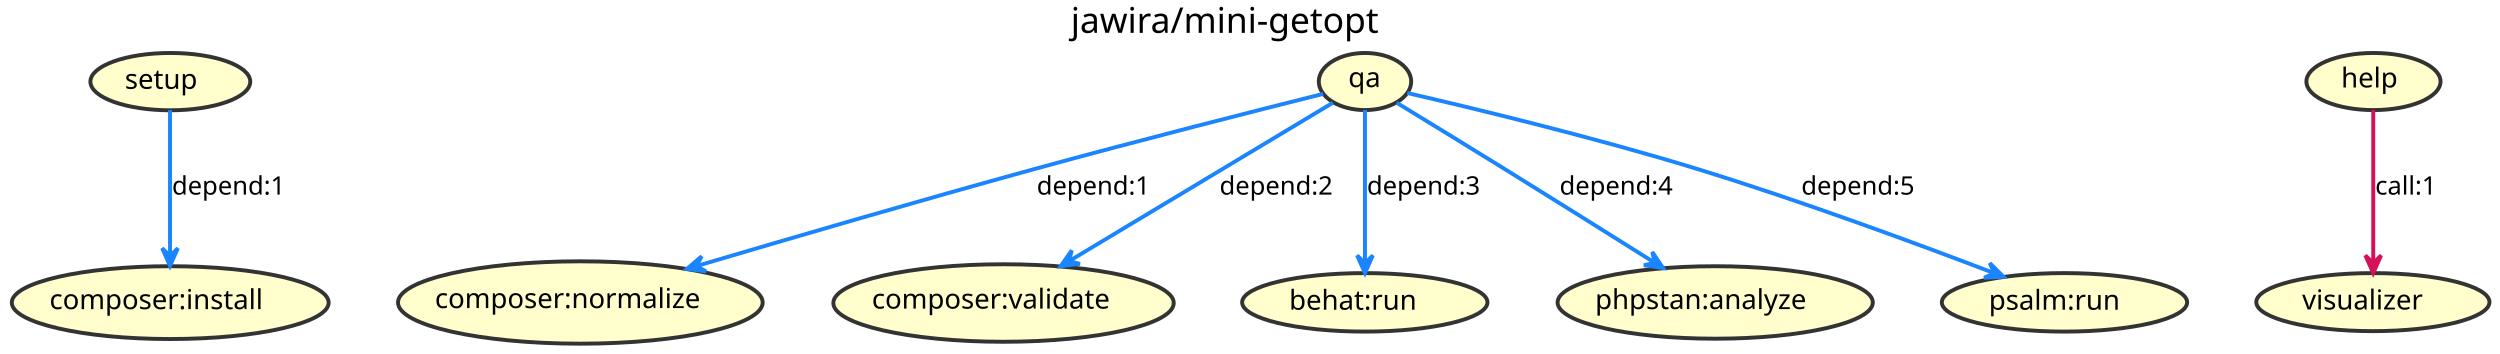
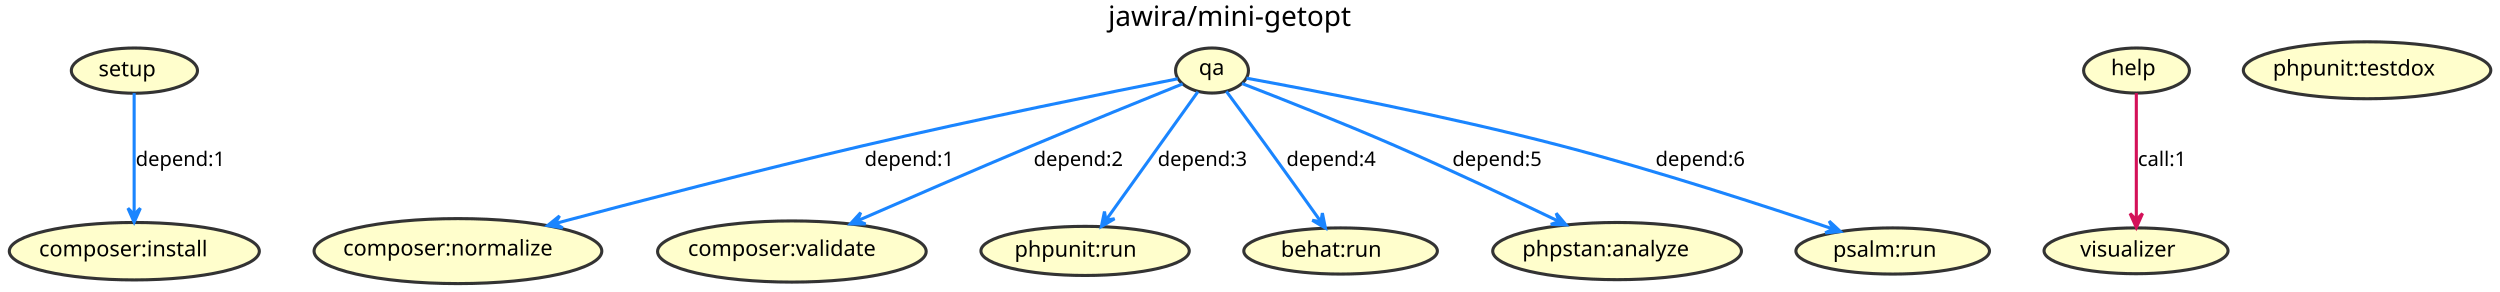
- <svg xmlns="http://www.w3.org/2000/svg" contentScriptType="application/ecmascript" contentStyleType="text/css" height="180px" preserveAspectRatio="none" style="width:1272px;height:180px;background:#FFFFFF;" version="1.1" viewBox="0 0 1272 180" width="1272px" zoomAndPan="magnify">
+ <svg xmlns="http://www.w3.org/2000/svg" contentScriptType="application/ecmascript" contentStyleType="text/css" height="188px" preserveAspectRatio="none" style="width:1612px;height:188px;background:#FFFFFF;" version="1.1" viewBox="0 0 1612 188" width="1612px" zoomAndPan="magnify">
  <defs />
  <g>
-     <text fill="#000000" font-family="sans-serif" font-size="18" lengthAdjust="spacing" textLength="170" x="544.82" y="16.708">jawira/mini-getopt</text>
-     <ellipse cx="86.664" cy="41.534" fill="#FFFECC" rx="40.664" ry="14.581" style="stroke:#333333;stroke-width:2.0;" />
-     <text fill="#000000" font-family="sans-serif" font-size="14" lengthAdjust="spacing" textLength="41" x="63.512" y="45.196">setup</text>
-     <ellipse cx="86.611" cy="153.975" fill="#FFFECC" rx="80.611" ry="18.522" style="stroke:#333333;stroke-width:2.0;" />
-     <text fill="#000000" font-family="sans-serif" font-size="14" lengthAdjust="spacing" textLength="120" x="25.173" y="157.288">composer:install</text>
-     <ellipse cx="694.506" cy="41.477" fill="#FFFECC" rx="23.506" ry="14.524" style="stroke:#333333;stroke-width:2.0;" />
-     <text fill="#000000" font-family="sans-serif" font-size="14" lengthAdjust="spacing" textLength="17" x="686.006" y="44.323">qa</text>
-     <ellipse cx="295.277" cy="153.909" fill="#FFFECC" rx="92.777" ry="20.955" style="stroke:#333333;stroke-width:2.0;" />
-     <text fill="#000000" font-family="sans-serif" font-size="14" lengthAdjust="spacing" textLength="148" x="221.277" y="156.755">composer:normalize</text>
-     <ellipse cx="510.6" cy="154.173" fill="#FFFECC" rx="86.6" ry="19.72" style="stroke:#333333;stroke-width:2.0;" />
-     <text fill="#000000" font-family="sans-serif" font-size="14" lengthAdjust="spacing" textLength="134" x="443.6" y="157.02">composer:validate</text>
-     <ellipse cx="694.41" cy="153.835" fill="#FFFECC" rx="62.41" ry="14.882" style="stroke:#333333;stroke-width:2.0;" />
-     <text fill="#000000" font-family="sans-serif" font-size="14" lengthAdjust="spacing" textLength="71" x="655.91" y="157.583">behat:run</text>
-     <ellipse cx="872.696" cy="153.892" fill="#FFFECC" rx="80.196" ry="18.439" style="stroke:#333333;stroke-width:2.0;" />
-     <text fill="#000000" font-family="sans-serif" font-size="14" lengthAdjust="spacing" textLength="119" x="811.604" y="157.251">phpstan:analyze</text>
-     <ellipse cx="1050.41" cy="153.835" fill="#FFFECC" rx="62.41" ry="14.882" style="stroke:#333333;stroke-width:2.0;" />
-     <text fill="#000000" font-family="sans-serif" font-size="14" lengthAdjust="spacing" textLength="71" x="1011.91" y="157.583">psalm:run</text>
-     <ellipse cx="1207.619" cy="41.479" fill="#FFFECC" rx="34.119" ry="14.526" style="stroke:#333333;stroke-width:2.0;" />
-     <text fill="#000000" font-family="sans-serif" font-size="14" lengthAdjust="spacing" textLength="32" x="1191.172" y="44.491">help</text>
-     <ellipse cx="1207.32" cy="153.72" fill="#FFFECC" rx="59.32" ry="14.767" style="stroke:#333333;stroke-width:2.0;" />
-     <text fill="#000000" font-family="sans-serif" font-size="14" lengthAdjust="spacing" textLength="66" x="1171.32" y="157.468">visualizer</text>
-     <path d="M86.5,56.002 C86.5,74.463 86.5,107.772 86.5,130.125 " fill="none" id="setup-to-composer:install" style="stroke:#1A85FF;stroke-width:2.0;" />
-     <polygon fill="#1A85FF" points="86.5,135.276,90.5,126.276,86.5,130.276,82.5,126.276,86.5,135.276" style="stroke:#1A85FF;stroke-width:2.0;" />
-     <text fill="#000000" font-family="sans-serif" font-size="13" lengthAdjust="spacing" textLength="61" x="87.5" y="99.02">depend:1</text>
-     <path d="M673.231,47.75 C641.296,55.752 579.088,71.521 526.5,85.953 C467.833,102.053 401.124,121.528 354.529,135.322 " fill="none" id="qa-to-composer:normalize" style="stroke:#1A85FF;stroke-width:2.0;" />
-     <polygon fill="#1A85FF" points="349.517,136.807,359.282,138.086,354.311,135.387,357.01,130.415,349.517,136.807" style="stroke:#1A85FF;stroke-width:2.0;" />
-     <text fill="#000000" font-family="sans-serif" font-size="13" lengthAdjust="spacing" textLength="61" x="527.5" y="99.02">depend:1</text>
-     <path d="M678.171,52.259 C648.252,70.227 584.075,108.768 544.369,132.613 " fill="none" id="qa-to-composer:validate" style="stroke:#1A85FF;stroke-width:2.0;" />
-     <polygon fill="#1A85FF" points="539.652,135.446,549.427,134.242,543.938,132.872,545.308,127.383,539.652,135.446" style="stroke:#1A85FF;stroke-width:2.0;" />
-     <text fill="#000000" font-family="sans-serif" font-size="13" lengthAdjust="spacing" textLength="61" x="620.5" y="99.02">depend:2</text>
-     <path d="M694.5,56.002 C694.5,75.53 694.5,111.672 694.5,133.886 " fill="none" id="qa-to-behat:run" style="stroke:#1A85FF;stroke-width:2.0;" />
-     <polygon fill="#1A85FF" points="694.5,138.944,698.5,129.944,694.5,133.944,690.5,129.944,694.5,138.944" style="stroke:#1A85FF;stroke-width:2.0;" />
-     <text fill="#000000" font-family="sans-serif" font-size="13" lengthAdjust="spacing" textLength="61" x="695.5" y="99.02">depend:3</text>
-     <path d="M710.6,52.256 C725.009,61.043 746.697,74.307 765.5,85.953 C791.245,101.9 820.37,120.15 841.726,133.573 " fill="none" id="qa-to-phpstan:analyze" style="stroke:#1A85FF;stroke-width:2.0;" />
-     <polygon fill="#1A85FF" points="846.161,136.361,840.671,128.184,841.928,133.7,836.413,134.957,846.161,136.361" style="stroke:#1A85FF;stroke-width:2.0;" />
-     <text fill="#000000" font-family="sans-serif" font-size="13" lengthAdjust="spacing" textLength="61" x="793.5" y="99.02">depend:4</text>
-     <path d="M716.019,47.321 C748.303,54.774 811.08,69.853 863.5,85.953 C916.662,102.281 977.05,124.624 1014.47,138.925 " fill="none" id="qa-to-psalm:run" style="stroke:#1A85FF;stroke-width:2.0;" />
-     <polygon fill="#1A85FF" points="1019.36,140.801,1012.383,133.85,1014.69,139.015,1009.525,141.322,1019.36,140.801" style="stroke:#1A85FF;stroke-width:2.0;" />
-     <text fill="#000000" font-family="sans-serif" font-size="13" lengthAdjust="spacing" textLength="61" x="916.5" y="99.02">depend:5</text>
-     <path d="M1207.5,56.002 C1207.5,75.53 1207.5,111.672 1207.5,133.886 " fill="none" id="help-to-visualizer" style="stroke:#D41159;stroke-width:2.0;" />
-     <polygon fill="#D41159" points="1207.5,138.944,1211.5,129.944,1207.5,133.944,1203.5,129.944,1207.5,138.944" style="stroke:#D41159;stroke-width:2.0;" />
-     <text fill="#000000" font-family="sans-serif" font-size="13" lengthAdjust="spacing" textLength="34" x="1208.5" y="99.02">call:1</text>
+     <text fill="#000000" font-family="sans-serif" font-size="18" lengthAdjust="spacing" textLength="170" x="714.534" y="16.708">jawira/mini-getopt</text>
+     <ellipse cx="86.664" cy="45.534" fill="#FFFECC" rx="40.664" ry="14.581" style="stroke:#333333;stroke-width:2.0;" />
+     <text fill="#000000" font-family="sans-serif" font-size="14" lengthAdjust="spacing" textLength="41" x="63.512" y="49.196">setup</text>
+     <ellipse cx="86.611" cy="161.975" fill="#FFFECC" rx="80.611" ry="18.522" style="stroke:#333333;stroke-width:2.0;" />
+     <text fill="#000000" font-family="sans-serif" font-size="14" lengthAdjust="spacing" textLength="120" x="25.173" y="165.288">composer:install</text>
+     <ellipse cx="781.506" cy="45.477" fill="#FFFECC" rx="23.506" ry="14.524" style="stroke:#333333;stroke-width:2.0;" />
+     <text fill="#000000" font-family="sans-serif" font-size="14" lengthAdjust="spacing" textLength="17" x="773.006" y="48.323">qa</text>
+     <ellipse cx="295.277" cy="161.909" fill="#FFFECC" rx="92.777" ry="20.955" style="stroke:#333333;stroke-width:2.0;" />
+     <text fill="#000000" font-family="sans-serif" font-size="14" lengthAdjust="spacing" textLength="148" x="221.277" y="164.755">composer:normalize</text>
+     <ellipse cx="510.6" cy="162.173" fill="#FFFECC" rx="86.6" ry="19.72" style="stroke:#333333;stroke-width:2.0;" />
+     <text fill="#000000" font-family="sans-serif" font-size="14" lengthAdjust="spacing" textLength="134" x="443.6" y="165.02">composer:validate</text>
+     <ellipse cx="699.668" cy="161.787" fill="#FFFECC" rx="67.168" ry="15.834" style="stroke:#333333;stroke-width:2.0;" />
+     <text fill="#000000" font-family="sans-serif" font-size="14" lengthAdjust="spacing" textLength="85" x="654.168" y="165.534">phpunit:run</text>
+     <ellipse cx="864.41" cy="161.835" fill="#FFFECC" rx="62.41" ry="14.882" style="stroke:#333333;stroke-width:2.0;" />
+     <text fill="#000000" font-family="sans-serif" font-size="14" lengthAdjust="spacing" textLength="71" x="825.91" y="165.583">behat:run</text>
+     <ellipse cx="1042.696" cy="161.892" fill="#FFFECC" rx="80.196" ry="18.439" style="stroke:#333333;stroke-width:2.0;" />
+     <text fill="#000000" font-family="sans-serif" font-size="14" lengthAdjust="spacing" textLength="119" x="981.604" y="165.251">phpstan:analyze</text>
+     <ellipse cx="1220.41" cy="161.835" fill="#FFFECC" rx="62.41" ry="14.882" style="stroke:#333333;stroke-width:2.0;" />
+     <text fill="#000000" font-family="sans-serif" font-size="14" lengthAdjust="spacing" textLength="71" x="1181.91" y="165.583">psalm:run</text>
+     <ellipse cx="1377.619" cy="45.479" fill="#FFFECC" rx="34.119" ry="14.526" style="stroke:#333333;stroke-width:2.0;" />
+     <text fill="#000000" font-family="sans-serif" font-size="14" lengthAdjust="spacing" textLength="32" x="1361.172" y="48.491">help</text>
+     <ellipse cx="1377.32" cy="161.72" fill="#FFFECC" rx="59.32" ry="14.767" style="stroke:#333333;stroke-width:2.0;" />
+     <text fill="#000000" font-family="sans-serif" font-size="14" lengthAdjust="spacing" textLength="66" x="1341.32" y="165.468">visualizer</text>
+     <ellipse cx="1526.284" cy="45.31" fill="#FFFECC" rx="79.784" ry="18.357" style="stroke:#333333;stroke-width:2.0;" />
+     <text fill="#000000" font-family="sans-serif" font-size="14" lengthAdjust="spacing" textLength="118" x="1465.536" y="48.714">phpunit:testdox</text>
+     <path d="M86.5,60.037 C86.5,79.313 86.5,114.848 86.5,138.19 " fill="none" id="setup-to-composer:install" style="stroke:#1A85FF;stroke-width:2.0;" />
+     <polygon fill="#1A85FF" points="86.5,143.264,90.5,134.264,86.5,138.264,82.5,134.264,86.5,143.264" style="stroke:#1A85FF;stroke-width:2.0;" />
+     <text fill="#000000" font-family="sans-serif" font-size="13" lengthAdjust="spacing" textLength="61" x="87.5" y="107.02">depend:1</text>
+     <path d="M759.393,50.79 C718.989,58.79 630.557,76.639 556.5,93.953 C488.43,109.867 410.899,130.031 358.145,144.061 " fill="none" id="qa-to-composer:normalize" style="stroke:#1A85FF;stroke-width:2.0;" />
+     <polygon fill="#1A85FF" points="353.118,145.399,362.844,146.948,357.95,144.112,360.785,139.217,353.118,145.399" style="stroke:#1A85FF;stroke-width:2.0;" />
+     <text fill="#000000" font-family="sans-serif" font-size="13" lengthAdjust="spacing" textLength="61" x="557.5" y="107.02">depend:1</text>
+     <path d="M762.567,54.075 C739.564,63.365 699.599,79.603 665.5,93.953 C627.411,109.982 584.274,128.672 553.196,142.234 " fill="none" id="qa-to-composer:validate" style="stroke:#1A85FF;stroke-width:2.0;" />
+     <polygon fill="#1A85FF" points="548.314,144.365,558.163,144.428,552.896,142.364,554.961,137.097,548.314,144.365" style="stroke:#1A85FF;stroke-width:2.0;" />
+     <text fill="#000000" font-family="sans-serif" font-size="13" lengthAdjust="spacing" textLength="61" x="666.5" y="107.02">depend:2</text>
+     <path d="M772.411,59.144 C758.044,79.206 729.994,118.373 713.184,141.845 " fill="none" id="qa-to-phpunit:run" style="stroke:#1A85FF;stroke-width:2.0;" />
+     <polygon fill="#1A85FF" points="710.182,146.037,718.674,141.049,713.093,141.972,712.169,136.391,710.182,146.037" style="stroke:#1A85FF;stroke-width:2.0;" />
+     <text fill="#000000" font-family="sans-serif" font-size="13" lengthAdjust="spacing" textLength="61" x="746.5" y="107.02">depend:3</text>
+     <path d="M790.757,58.921 C797.839,68.482 807.83,82.02 816.5,93.953 C828.44,110.386 841.897,129.195 851.518,142.693 " fill="none" id="qa-to-behat:run" style="stroke:#1A85FF;stroke-width:2.0;" />
+     <polygon fill="#1A85FF" points="854.625,147.056,852.662,137.405,851.724,142.983,846.146,142.046,854.625,147.056" style="stroke:#1A85FF;stroke-width:2.0;" />
+     <text fill="#000000" font-family="sans-serif" font-size="13" lengthAdjust="spacing" textLength="61" x="829.5" y="107.02">depend:4</text>
+     <path d="M800.848,53.862 C824.336,62.942 865.076,78.974 899.5,93.953 C935.622,109.671 976.245,128.852 1004.937,142.657 " fill="none" id="qa-to-phpstan:analyze" style="stroke:#1A85FF;stroke-width:2.0;" />
+     <polygon fill="#1A85FF" points="1009.79,144.997,1003.422,137.484,1005.287,142.825,999.946,144.69,1009.79,144.997" style="stroke:#1A85FF;stroke-width:2.0;" />
+     <text fill="#000000" font-family="sans-serif" font-size="13" lengthAdjust="spacing" textLength="61" x="936.5" y="107.02">depend:5</text>
+     <path d="M803.7,50.412 C844.255,57.805 932.919,74.714 1006.5,93.953 C1068.52,110.168 1139.29,133.241 1181.89,147.643 " fill="none" id="qa-to-psalm:run" style="stroke:#1A85FF;stroke-width:2.0;" />
+     <polygon fill="#1A85FF" points="1186.69,149.268,1179.462,142.579,1181.957,147.655,1176.881,150.151,1186.69,149.268" style="stroke:#1A85FF;stroke-width:2.0;" />
+     <text fill="#000000" font-family="sans-serif" font-size="13" lengthAdjust="spacing" textLength="61" x="1067.5" y="107.02">depend:6</text>
+     <path d="M1377.5,60.037 C1377.5,80.219 1377.5,118.225 1377.5,141.398 " fill="none" id="help-to-visualizer" style="stroke:#D41159;stroke-width:2.0;" />
+     <polygon fill="#D41159" points="1377.5,146.669,1381.5,137.669,1377.5,141.669,1373.5,137.669,1377.5,146.669" style="stroke:#D41159;stroke-width:2.0;" />
+     <text fill="#000000" font-family="sans-serif" font-size="13" lengthAdjust="spacing" textLength="34" x="1378.5" y="107.02">call:1</text>
  </g>
</svg>
